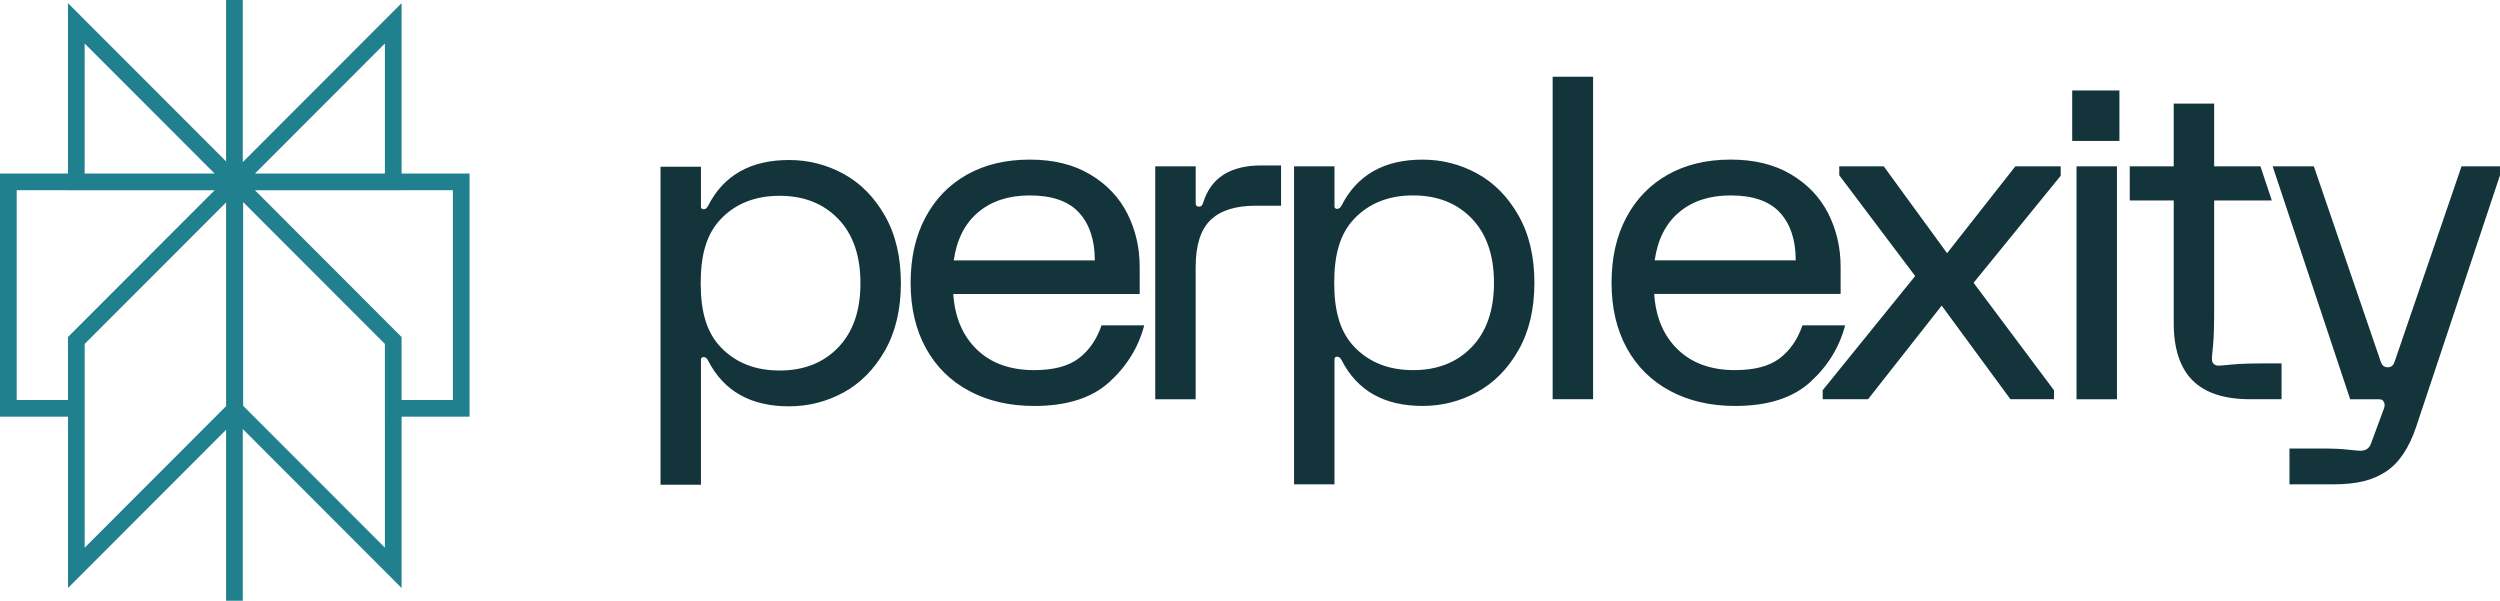
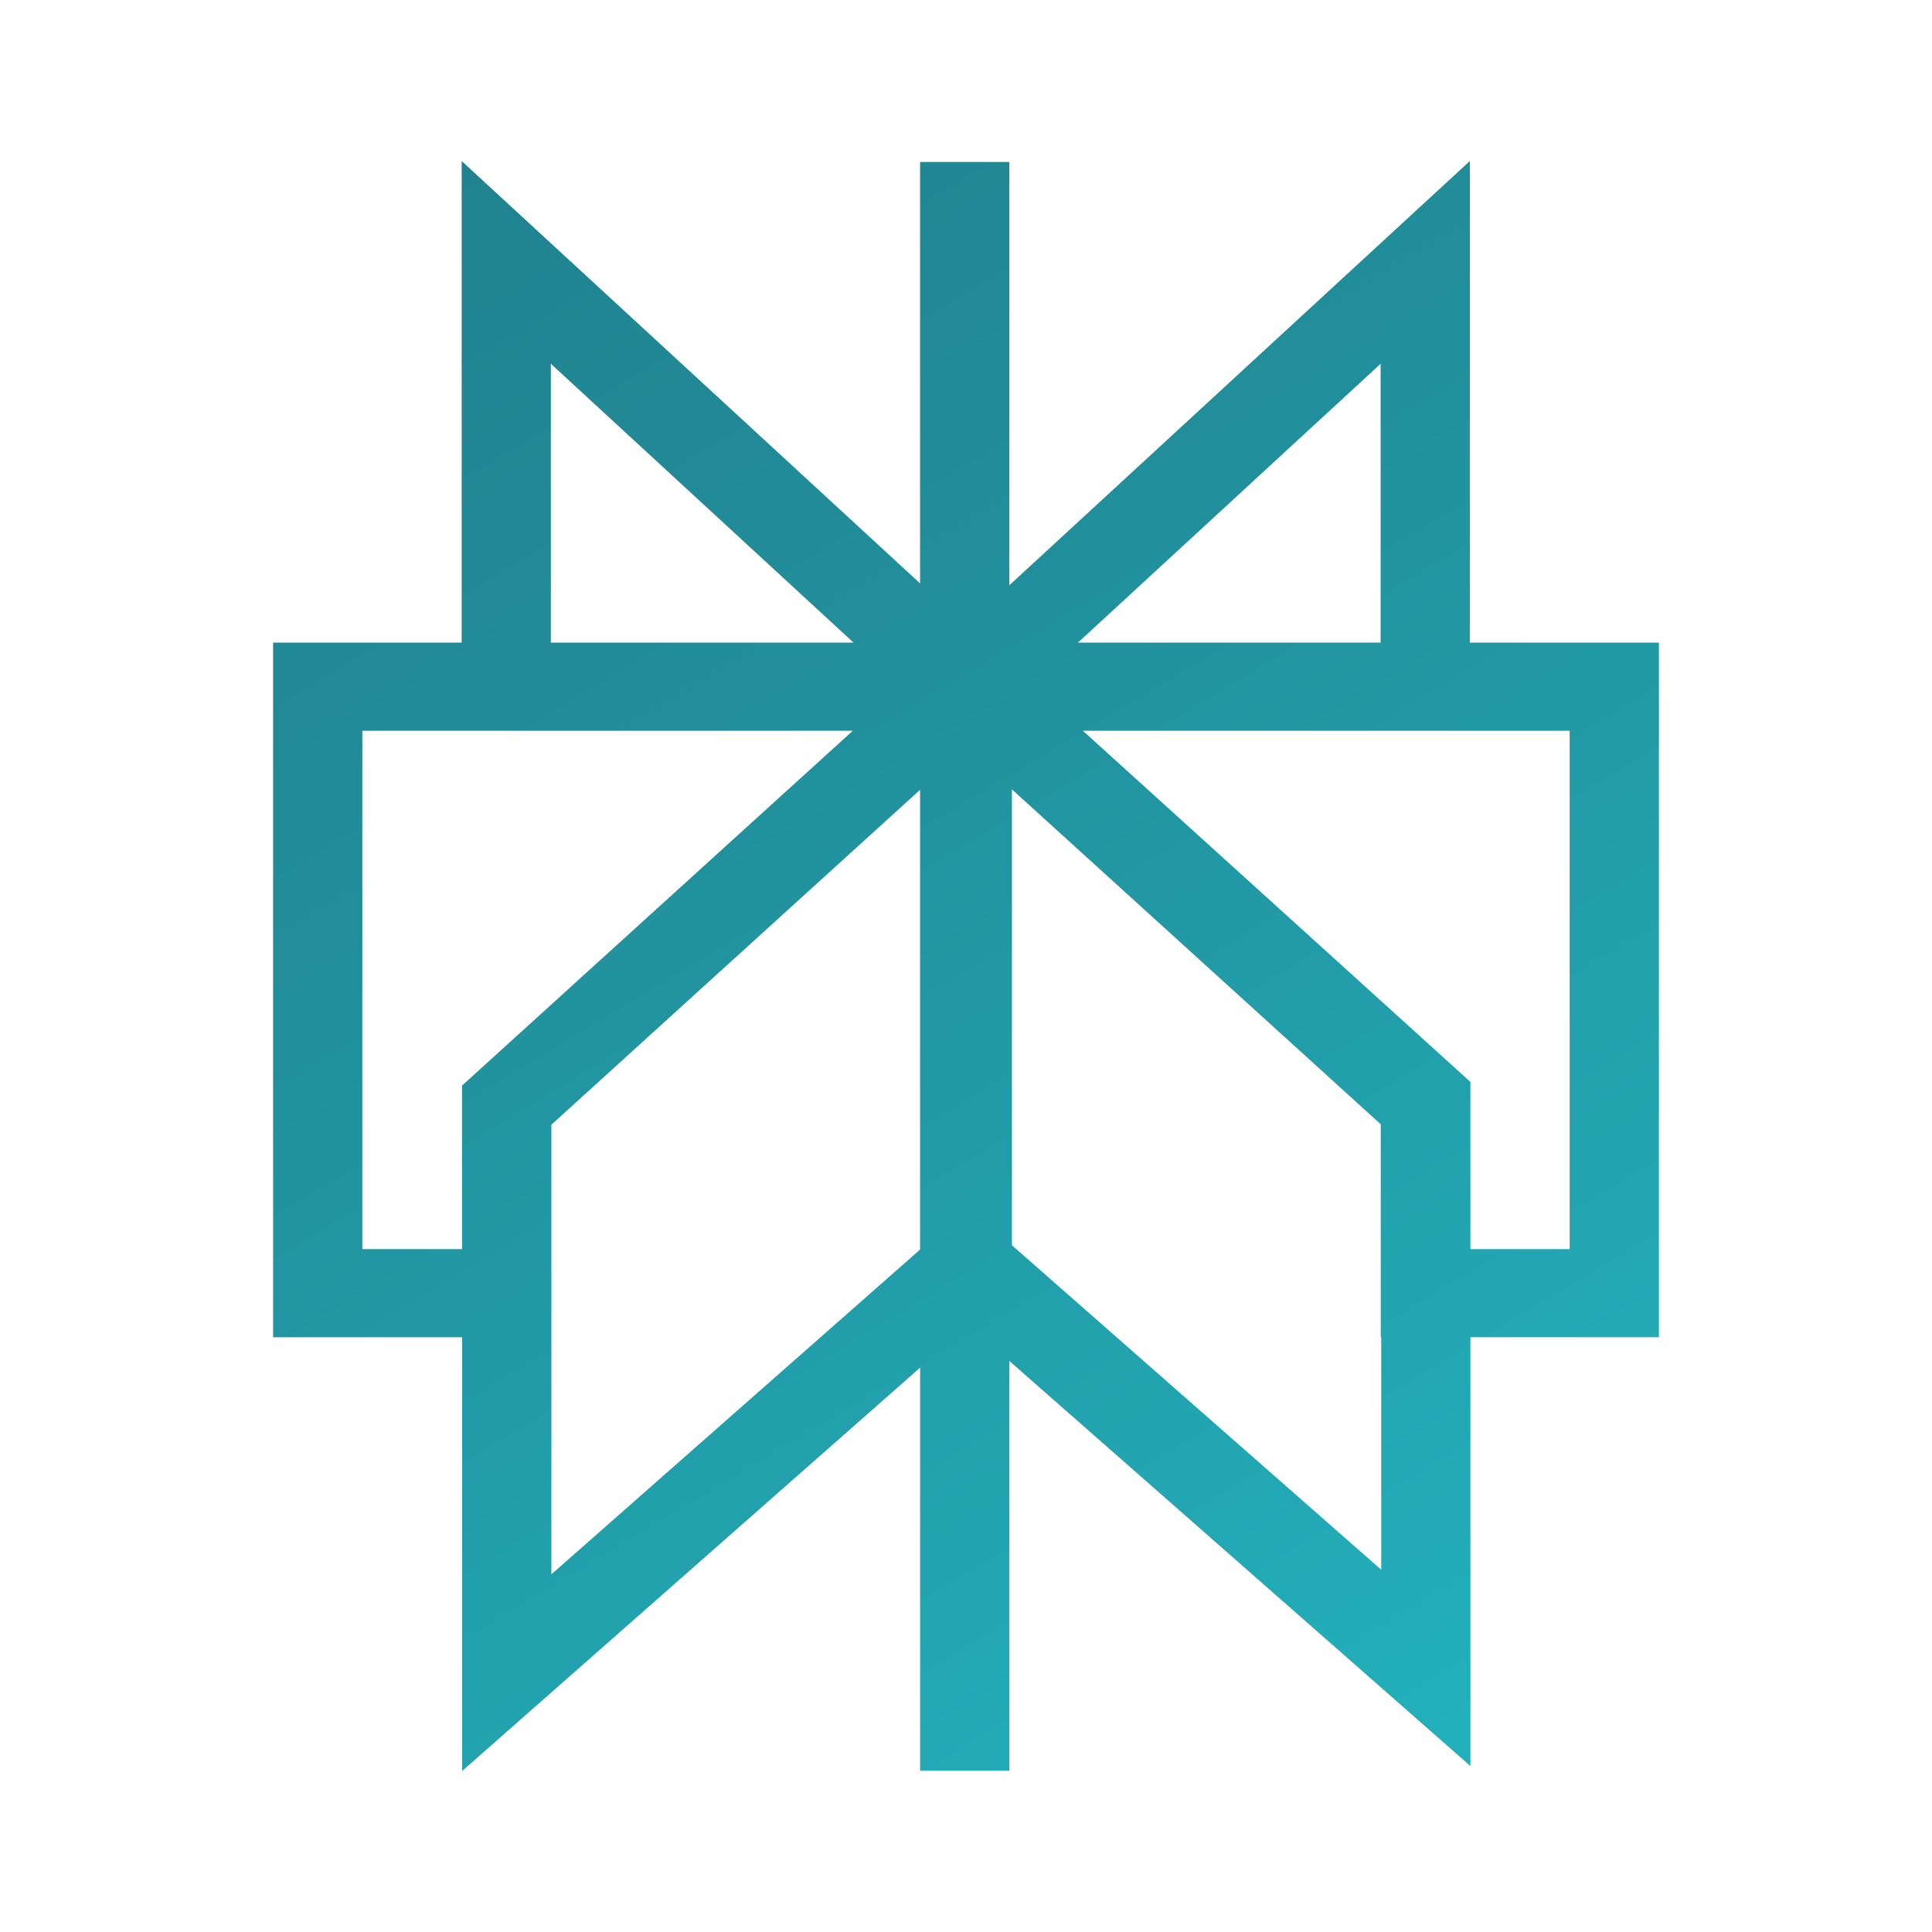
- <svg xmlns="http://www.w3.org/2000/svg" id="Layer_1" data-name="Layer 1" viewBox="0 0 149.82 36">
-   <defs>
-     <style>
-       .cls-1 {
-         fill: none;
-         stroke: #20808d;
-         stroke-miterlimit: 10;
-       }
- 
-       .cls-2 {
-         fill: #13343b;
-         stroke-width: 0px;
-       }
-     </style>
-   </defs>
-   <path class="cls-1" d="m23.566,1.398l-9.495,9.504h9.495V1.398v2.602V1.398Zm-9.496,9.504L4.574,1.398v9.504h9.496Zm-.021-10.902v36m9.517-15.596l-9.495-9.504v13.625l9.495,9.504v-13.625Zm-18.991,0l9.496-9.504v13.625l-9.496,9.504v-13.625ZM.5,10.9v13.57h4.074v-4.066l9.496-9.504H.5Zm13.57,0l9.495,9.504v4.066h4.075v-13.57h-13.57Z" />
-   <path class="cls-2" d="m55.46,13.028c.593-1.109,1.422-1.963,2.491-2.564,1.067-.599,2.319-.899,3.755-.899s2.625.295,3.62.886c.996.591,1.741,1.374,2.234,2.349.493.976.74,2.045.74,3.207v1.61h-11.171c.09,1.396.561,2.506,1.413,3.329.852.824,1.996,1.235,3.433,1.235,1.166,0,2.06-.237,2.678-.711.62-.474,1.072-1.131,1.36-1.973h2.558c-.341,1.306-1.036,2.439-2.086,3.396-1.049.958-2.553,1.436-4.509,1.436-1.472,0-2.769-.3-3.891-.899-1.121-.599-1.988-1.454-2.598-2.564-.61-1.11-.915-2.416-.915-3.92s.296-2.809.889-3.919h-.001Zm10.149,2.576c0-1.217-.314-2.169-.942-2.859-.628-.689-1.615-1.033-2.962-1.033-1.256,0-2.284.335-3.082,1.006-.799.671-1.288,1.634-1.467,2.886h8.453Zm6.047-5.637v2.228c0,.126.063.188.189.188.072,0,.125-.018.162-.054.037-.036.072-.107.107-.214.466-1.467,1.624-2.201,3.473-2.201h1.184v2.415h-1.535c-1.203,0-2.1.286-2.693.859-.593.573-.889,1.512-.889,2.819v7.919h-2.423v-13.96h2.425Zm19.342,11.019c-.637,1.118-1.463,1.955-2.477,2.509-1.014.554-2.105.832-3.271.832-2.297,0-3.913-.912-4.846-2.738-.072-.142-.162-.214-.269-.214s-.162.054-.162.161v7.489h-2.423V9.968h2.423v2.389c0,.107.054.161.162.161s.197-.072.269-.214c.933-1.826,2.549-2.738,4.846-2.738,1.166,0,2.257.278,3.271.832,1.014.554,1.839,1.391,2.477,2.51.637,1.118.956,2.466.956,4.039s-.319,2.921-.956,4.04Zm-2.8-7.892c-.889-.922-2.06-1.383-3.513-1.383s-2.625.461-3.513,1.383c-.889.922-1.215,2.206-1.215,3.852s.326,2.931,1.215,3.852c.889.922,2.06,1.383,3.513,1.383s2.625-.46,3.513-1.383c.889-.922,1.333-2.206,1.333-3.852s-.444-2.93-1.333-3.852Zm7.272-8.496v19.327h-2.423V4.6h2.423Zm1.995,8.429c.592-1.109,1.422-1.963,2.491-2.564,1.067-.599,2.319-.899,3.754-.899s2.626.295,3.621.886c.996.591,1.741,1.374,2.234,2.349.494.976.74,2.045.74,3.207v1.61h-11.171c.09,1.396.561,2.506,1.413,3.329.852.824,1.996,1.235,3.433,1.235,1.166,0,2.059-.237,2.678-.711.62-.474,1.072-1.131,1.36-1.973h2.558c-.341,1.306-1.037,2.439-2.086,3.396-1.049.958-2.553,1.436-4.509,1.436-1.472,0-2.769-.3-3.891-.899-1.121-.599-1.988-1.454-2.598-2.564-.61-1.11-.915-2.416-.915-3.92s.296-2.809.889-3.919h-.001Zm10.149,2.576c0-1.217-.314-2.169-.942-2.859-.628-.689-1.615-1.033-2.962-1.033-1.255,0-2.284.335-3.082,1.006-.799.671-1.287,1.634-1.467,2.886h8.453Zm1.613,7.785l5.545-6.846-4.549-6.039v-.537h2.665l3.797,5.207,4.092-5.207h2.718v.564l-5.222,6.416,4.819,6.442v.537h-2.611l-4.119-5.61-4.414,5.61h-2.719v-.537h-.002Zm17.786-17.965v3.021h-2.83v-3.021h2.83Zm-.147,18.503h-2.424v-13.959h2.424v13.959Zm.764-13.959h2.636v-3.758h2.424v3.758h2.774l.681,2.046h-3.455v6.678c0,.912-.023,1.588-.068,2.027-.045.439-.067.703-.067.792,0,.126.035.224.107.295.072.072.17.107.297.107.089,0,.354-.022.794-.067.439-.045,1.117-.067,2.033-.067h.942v2.147h-1.884c-1.544,0-2.693-.375-3.446-1.128-.753-.752-1.131-1.896-1.131-3.436v-7.349h-2.635v-2.046h-.002Zm8.564,0h2.47l4.011,11.711c.055.144.14.333.415.333s.36-.19.414-.333l4.011-11.711h2.304v.537l-5.018,15.059c-.431,1.289-1.036,2.188-1.816,2.698-.781.51-1.688.765-3.197.765h-2.584v-2.147h1.966c.628,0,1.139.022,1.534.067.394.045.646.067.754.067.305,0,.511-.134.62-.402l.754-2.04c.09-.214.098-.375.027-.484-.036-.072-.08-.117-.134-.134-.054-.018-.135-.027-.242-.027h-1.642l-4.645-13.958h-.002Zm-83.162,11.042c-.637,1.118-1.463,1.955-2.477,2.509-1.014.554-2.105.832-3.271.832-2.297,0-3.913-.912-4.846-2.738-.072-.142-.162-.214-.269-.214s-.162.054-.162.161v7.489h-2.423V9.991h2.423v2.389c0,.107.054.161.162.161s.197-.072.269-.214c.932-1.826,2.549-2.738,4.846-2.738,1.166,0,2.257.278,3.271.832,1.014.554,1.839,1.391,2.477,2.509.637,1.118.956,2.466.956,4.04s-.319,2.921-.956,4.039Zm-2.8-7.892c-.889-.922-2.06-1.383-3.513-1.383s-2.625.461-3.513,1.383c-.889.922-1.215,2.206-1.215,3.852s.326,2.931,1.215,3.852c.889.922,2.06,1.383,3.513,1.383s2.625-.46,3.513-1.383c.889-.922,1.333-2.206,1.333-3.852s-.444-2.93-1.333-3.852Z" />
+ <svg xmlns="http://www.w3.org/2000/svg" viewBox="0 0 48 48" width="144px" height="144px" fill-rule="evenodd" clip-rule="evenodd">
+   <linearGradient id="f1cRcgrFgpE5Wk07TriTIa" x1="10.586" x2="36.054" y1="1.61" y2="44.121" gradientUnits="userSpaceOnUse">
+     <stop offset=".002" stop-color="#9c55d4" />
+     <stop offset=".003" stop-color="#20808d" />
+     <stop offset=".373" stop-color="#218f9b" />
+     <stop offset="1" stop-color="#22b1bc" />
+   </linearGradient>
+   <path fill="url(#f1cRcgrFgpE5Wk07TriTIa)" fill-rule="evenodd" d="M11.469,4l11.39,10.494v-0.002V4.024h2.217v10.517 L36.518,4v11.965h4.697v17.258h-4.683v10.654L25.077,33.813v10.18h-2.217V33.979L11.482,44V33.224H6.785V15.965h4.685V4z M21.188,18.155H9.002v12.878h2.477v-4.062L21.188,18.155z M13.699,27.943v11.17l9.16-8.068V19.623L13.699,27.943z M25.141,30.938 V19.612l9.163,8.321v5.291h0.012v5.775L25.141,30.938z M36.532,31.033h2.466V18.155H26.903l9.629,8.725V31.033z M34.301,15.965 V9.038l-7.519,6.927H34.301z M21.205,15.965h-7.519V9.038L21.205,15.965z" clip-rule="evenodd" />
</svg>
